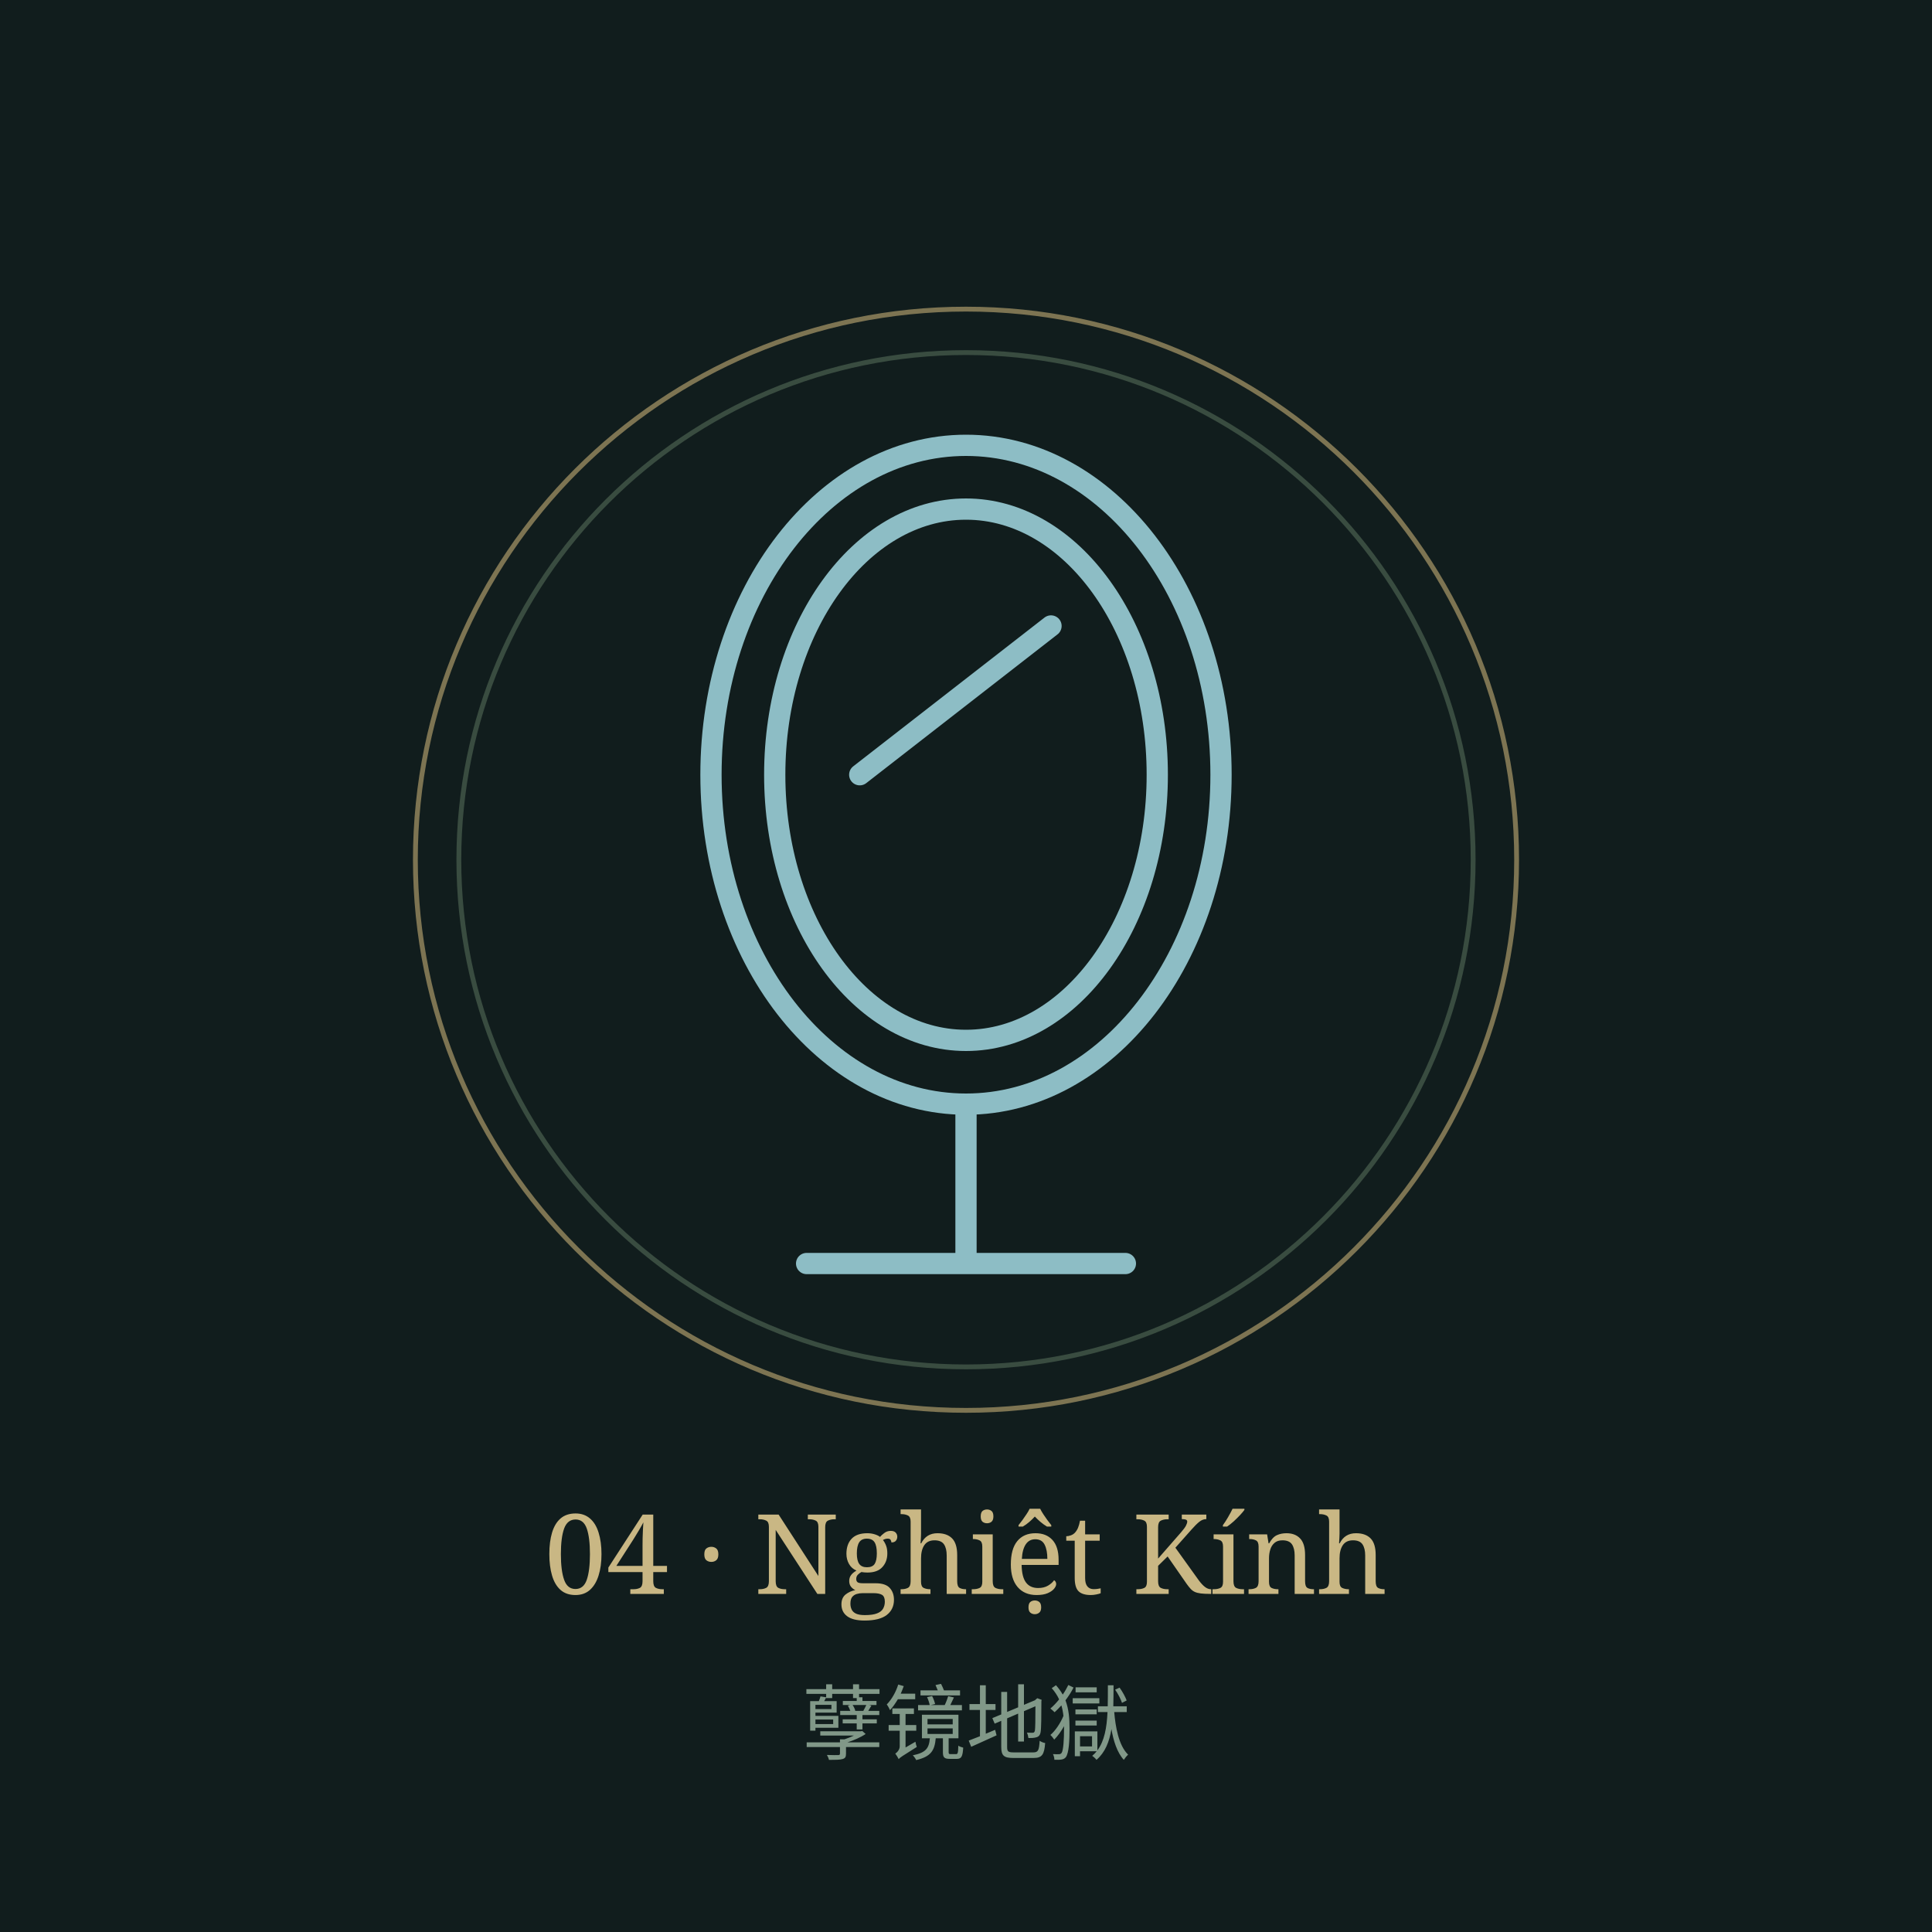
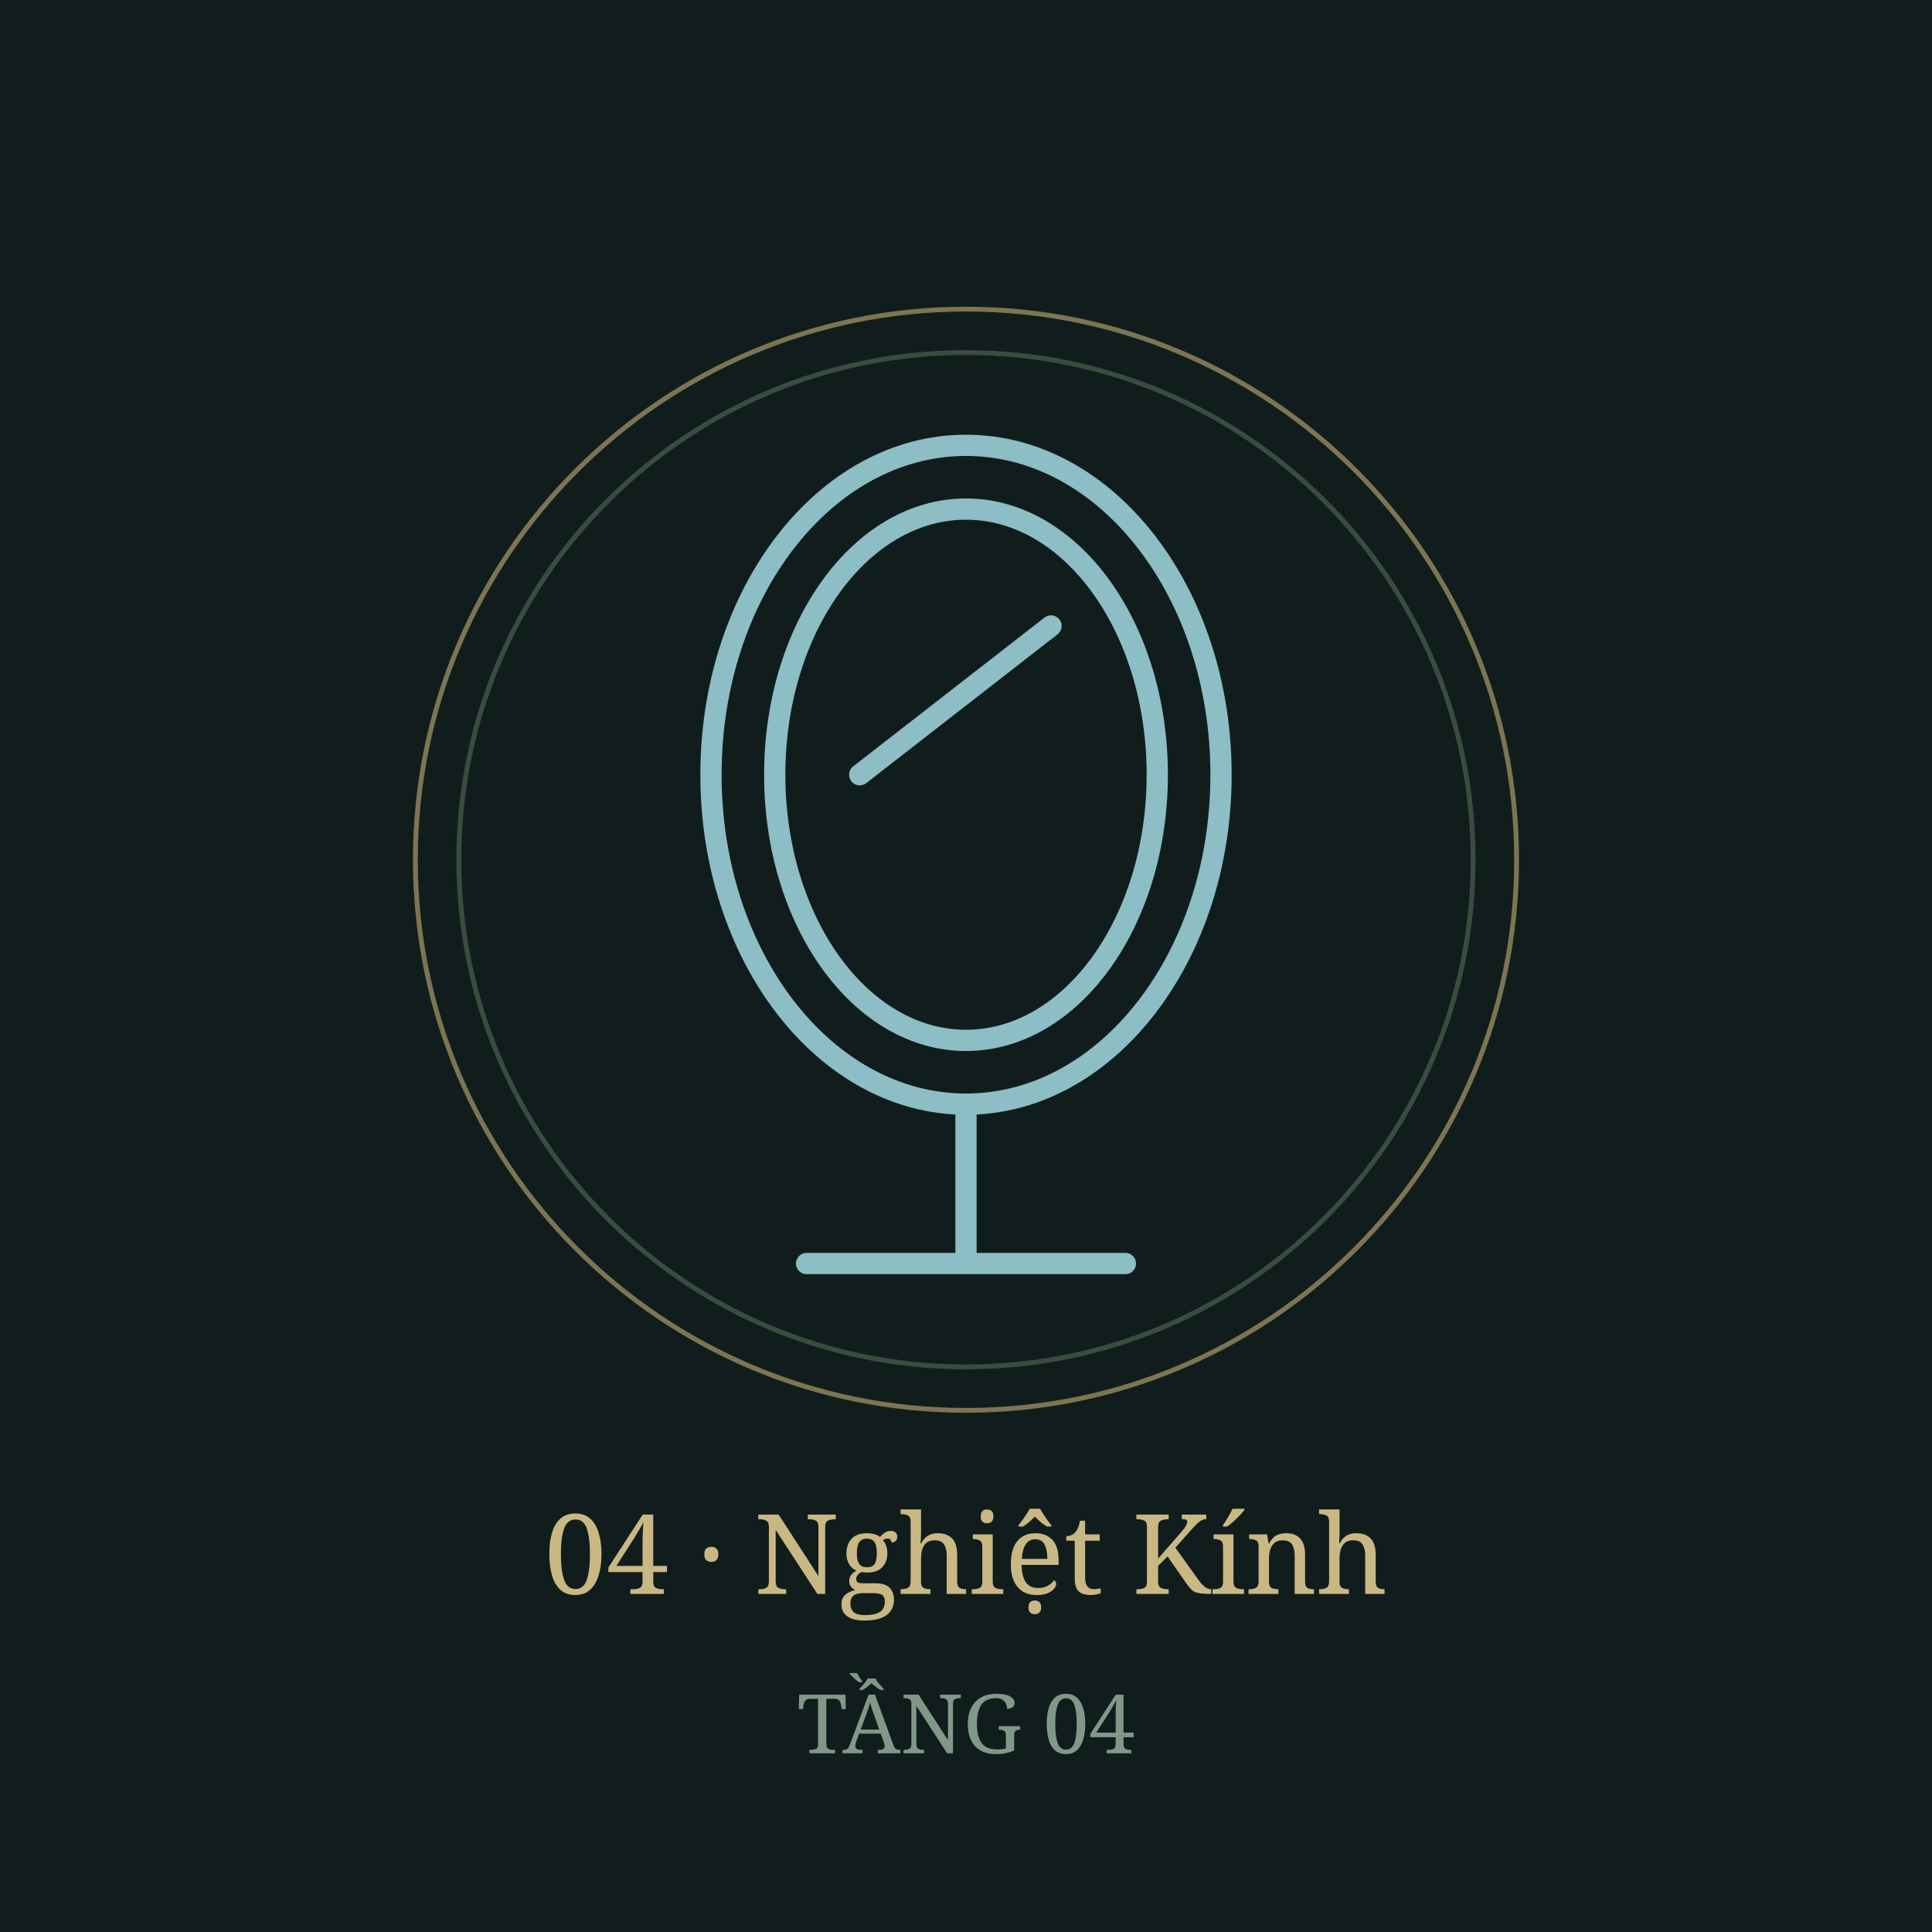
<svg xmlns="http://www.w3.org/2000/svg" viewBox="0 0 400 400" role="img" aria-label="Minh họa sáng tác cho Nghiệt Kính: Gương soi nghiệp">
  <rect width="400" height="400" fill="#111d1d" />
  <circle cx="200" cy="178" r="114" fill="none" stroke="#7d7452" />
  <circle cx="200" cy="178" r="105" fill="none" stroke="#394c40" />
  <g transform="translate(200 178) scale(2.2)" fill="none" stroke="#8dbdc5" stroke-width="2" stroke-linecap="round" stroke-linejoin="round">
    <ellipse cy="-8" rx="24" ry="31" />
    <ellipse cy="-8" rx="18" ry="25" />
    <path d="M0 24V38M-15 38H15M-10-8L8-22" />
  </g>
  <text x="200" y="330" text-anchor="middle" fill="#c9b784" font-family="Georgia,serif" font-size="23">04 · Nghiệt Kính</text>
-   <text x="200" y="363" text-anchor="middle" fill="#819888" font-family="serif" font-size="17">孽镜地獄</text>
+   <text x="200" y="363" text-anchor="middle" fill="#819888" font-family="serif" font-size="17">TẦNG 04</text>
</svg>
